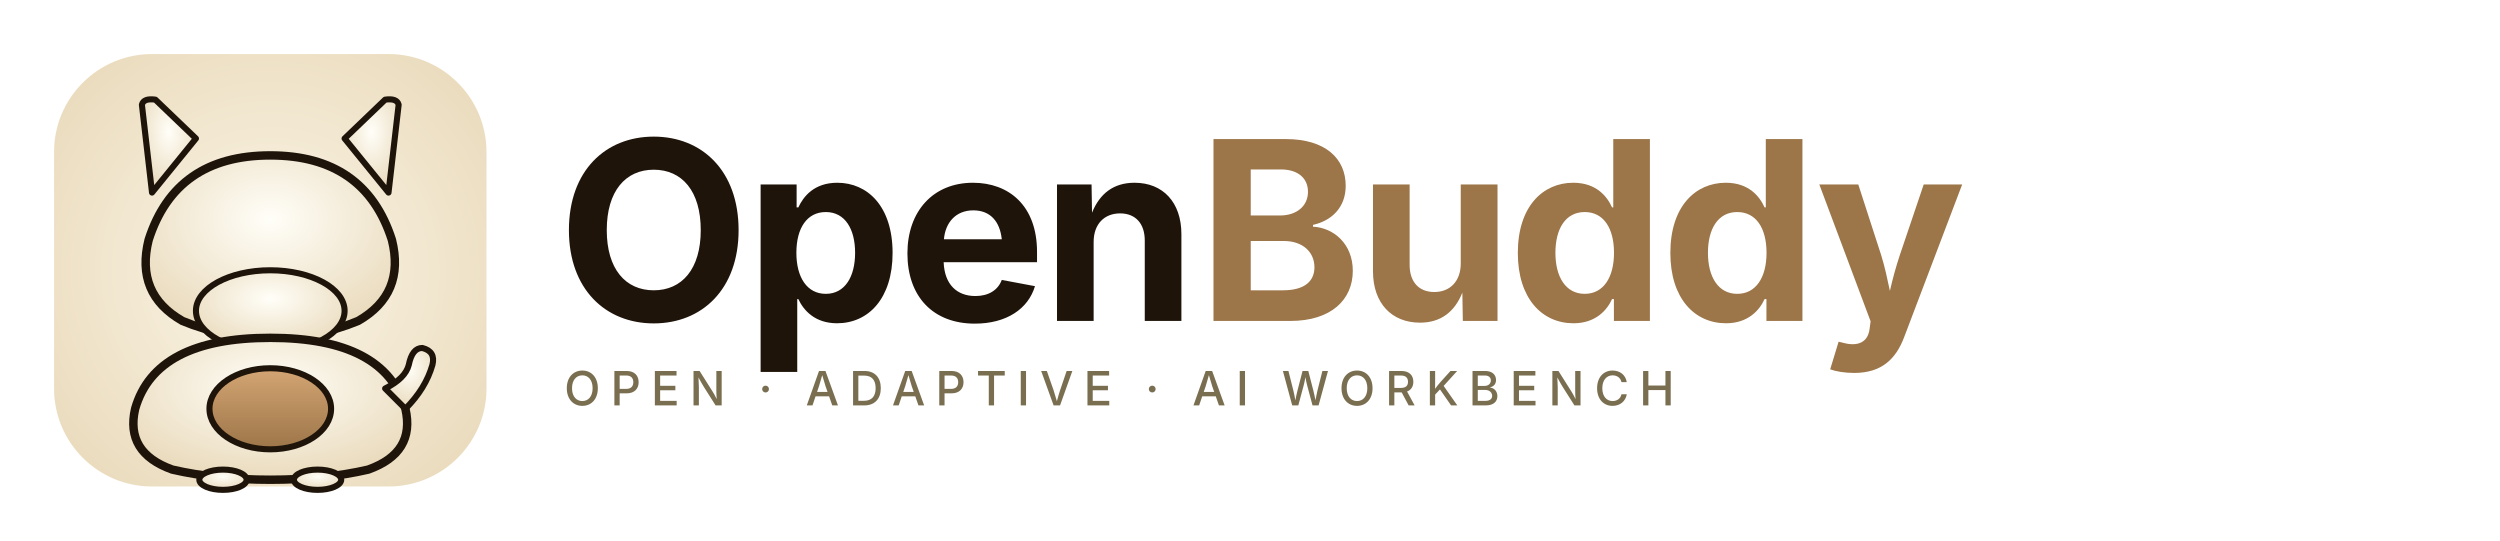
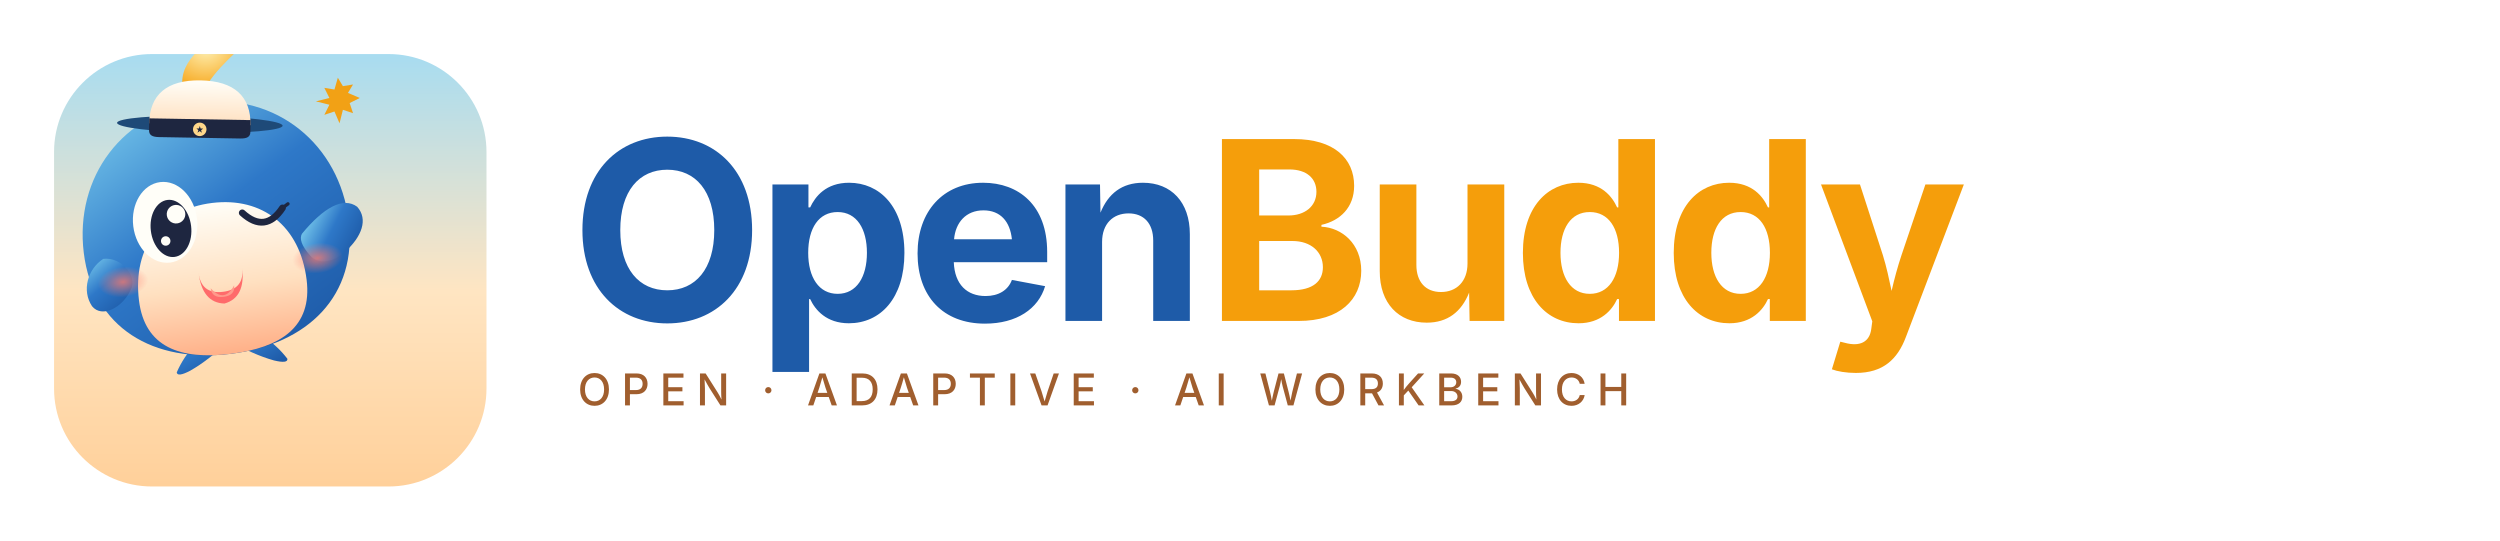
<svg xmlns="http://www.w3.org/2000/svg" width="1480" height="320" viewBox="0 0 1480 320" role="img" aria-label="OpenBuddy">
  <defs>
-     <radialGradient id="bg" cx="50%" cy="50%" r="70%">
-       <stop stop-color="#FCF7E9" />
-       <stop offset="1" stop-color="#E8D8B8" />
+     <linearGradient id="bg" x1="0" y1="0" x2="0" y2="1">
+       <stop stop-color="#A8DCF0" />
+       <stop offset=".55" stop-color="#FFE5C2" />
+       <stop offset="1" stop-color="#FFD09A" />
+     </linearGradient>
+     <linearGradient id="body" x1="0.2" y1="0" x2="0.8" y2="1">
+       <stop stop-color="#6FC0E8" />
+       <stop offset=".45" stop-color="#2E78C8" />
+       <stop offset="1" stop-color="#1E5BA8" />
+     </linearGradient>
+     <linearGradient id="belly" x1="0" y1="0" x2="0" y2="1">
+       <stop stop-color="#FFFEF8" />
+       <stop offset=".55" stop-color="#FFE0C0" />
+       <stop offset="1" stop-color="#FFB088" />
+     </linearGradient>
+     <linearGradient id="hat" x1="0" y1="0" x2="0" y2="1">
+       <stop stop-color="#FFFEF8" />
+       <stop offset="1" stop-color="#FFE0C0" />
+     </linearGradient>
+     <radialGradient id="spark" cx="35%" cy="35%" r="65%">
+       <stop stop-color="#FFEFB0" />
+       <stop offset="1" stop-color="#F59E0B" />
    </radialGradient>
-     <radialGradient id="body" cx="50%" cy="35%" r="70%">
-       <stop stop-color="#FFFEF8" />
-       <stop offset="1" stop-color="#E8D8B8" />
+     <radialGradient id="cheek" cx="50%" cy="50%" r="50%">
+       <stop stop-color="#FF7A6B" stop-opacity=".75" />
+       <stop offset="1" stop-color="#FF7A6B" stop-opacity="0" />
    </radialGradient>
-     <linearGradient id="accent" x1="0" y1="0" x2="0" y2="1">
-       <stop stop-color="#D4A574" />
-       <stop offset="1" stop-color="#9C7548" />
-     </linearGradient>
+     <clipPath id="clip">
+       <rect x="32" y="32" width="256" height="256" rx="58" />
+     </clipPath>
  </defs>
-   <g transform="translate(32 32)">
-     <rect x="0" y="0" width="256" height="256" rx="58" fill="url(#bg)" />
-     <path d="M58 82 L52 30 Q53 26 60 27 L84 50 Z" fill="url(#body)" stroke="#1F140A" stroke-width="3.6" stroke-linejoin="round" />
-     <path d="M198 82 L204 30 Q203 26 196 27 L172 50 Z" fill="url(#body)" stroke="#1F140A" stroke-width="3.6" stroke-linejoin="round" />
-     <path d="M128 60 Q72 60 56 110 Q48 142 76 158 Q100 168 128 168 Q156 168 180 158 Q208 142 200 110 Q184 60 128 60 Z" fill="url(#body)" stroke="#1F140A" stroke-width="5" stroke-linejoin="round" />
-     <ellipse cx="128" cy="152" rx="44" ry="24" fill="url(#body)" stroke="#1F140A" stroke-width="3.6" />
-     <path d="M128 168 Q60 168 48 210 Q42 236 70 246 Q96 252 128 252 Q160 252 186 246 Q214 236 208 210 Q196 168 128 168 Z" fill="url(#body)" stroke="#1F140A" stroke-width="5" stroke-linejoin="round" />
-     <ellipse cx="128" cy="210" rx="36" ry="24" fill="url(#accent)" stroke="#1F140A" stroke-width="3.6" />
-     <ellipse cx="100" cy="252" rx="14" ry="6" fill="url(#body)" stroke="#1F140A" stroke-width="3.6" />
-     <ellipse cx="156" cy="252" rx="14" ry="6" fill="url(#body)" stroke="#1F140A" stroke-width="3.6" />
-     <path d="M208 210 Q220 198 224 184 Q226 176 218 174 Q212 174 210 184 Q208 192 196 198 Z" fill="url(#body)" stroke="#1F140A" stroke-width="3.6" stroke-linejoin="round" />
+   <g transform="translate(0 0)">
+     <g clip-path="url(#clip)">
+       <rect x="32" y="32" width="256" height="256" fill="url(#bg)" />
+       <g transform="rotate(-7 128 140)">
+         <path d="M 120 56 C 115 38, 130 28, 150 18 C 160 13, 170 13, 165 23 C 155 33, 140 40, 130 55 Z" fill="url(#spark)" />
+         <circle cx="160" cy="20" r="2.5" fill="#FFD78A" />
+         <circle cx="175" cy="15" r="2" fill="#FFD78A" />
+         <circle cx="145" cy="13" r="2" fill="#FFD78A" />
+         <circle cx="183" cy="28" r="1.5" fill="#FFD78A" />
+         <path d="M 125 192 Q 105 200 95 217 Q 95 220 103 217 Q 115 212 128 202 Z" fill="url(#body)" />
+         <path d="M 131 192 Q 151 200 161 217 Q 161 220 153 217 Q 141 212 128 202 Z" fill="url(#body)" />
+         <path d="M 128 60 C 174 60, 207 95, 207 140 C 207 185, 174 210, 128 210 C 82 210, 49 185, 49 140 C 49 95, 82 60, 128 60 Z" fill="url(#body)" />
+         <path d="M 60 145 C 50 150, 45 162, 50 172 C 55 180, 68 175, 74 165 C 79 158, 71 145, 60 145 Z" fill="url(#body)" />
+         <g transform="rotate(-35 197 150)">
+           <path d="M 185 135 C 205 132, 218 135, 220 145 C 220 155, 210 160, 197 160 C 187 160, 180 155, 180 148 C 180 140, 182 136, 185 135 Z" fill="url(#body)" />
+         </g>
+         <path d="M 128 120 C 158 120, 178 140, 178 172 C 178 200, 158 210, 128 210 C 98 210, 78 200, 78 172 C 78 140, 98 120, 128 120 Z" fill="url(#belly)" />
+         <ellipse cx="70" cy="160" rx="15" ry="9" fill="url(#cheek)" />
+         <ellipse cx="186" cy="160" rx="15" ry="9" fill="url(#cheek)" />
+         <ellipse cx="99" cy="128" rx="19" ry="24" fill="#FFFEF8" />
+         <ellipse cx="102" cy="132" rx="12" ry="17" fill="#1E2640" />
+         <circle cx="106" cy="124" r="5.5" fill="#FFFEF8" />
+         <circle cx="98" cy="139" r="2.8" fill="#FFFEF8" />
+         <path d="M 145 128 Q 157 142 169 128" fill="none" stroke="#1E2640" stroke-width="4" stroke-linecap="round" />
+         <path d="M 169 128 l 3.5 -2" stroke="#1E2640" stroke-width="2" stroke-linecap="round" />
+         <path d="M 115 160 Q 115 178, 128 180 Q 141 178, 141 160 Q 141 173, 128 173 Q 115 173, 115 160 Z" fill="#FF6B6B" />
+         <path d="M 121 170 Q 128 180, 135 170 Q 135 176, 128 176 Q 121 176, 121 170 Z" fill="#FF9A8B" />
+         <g transform="rotate(8 128 62)">
+           <ellipse cx="128" cy="73" rx="49" ry="5" fill="#1E4A78" />
+           <path d="M 98 73 C 98 56, 108 47, 128 47 C 148 47, 158 56, 158 73 Z" fill="url(#hat)" />
+           <path d="M 98 70 L 158 70 L 158 77 C 158 80, 156 81, 152 81 L 104 81 C 100 81, 98 80, 98 77 Z" fill="#1E2640" />
+           <g transform="translate(128 76)">
+             <circle r="4" fill="#FFD78A" />
+             <path d="M 0 -2 L .5 -.5 L 2 -.5 L .8 .5 L 1.3 2 L 0 1 L -1.3 2 L -.8 .5 L -2 -.5 L -.5 -.5 Z" fill="#1E2640" />
+           </g>
+         </g>
+       </g>
+       <g transform="translate(200 60)" opacity=".95">
+         <path d="M 0 -14 L 3 -9 L 9 -10 L 6 -5 L 13 -2 L 7 1 L 9 7 L 3 5 L 1 13 L -2 6 L -8 8 L -5 2 L -13 0 L -5 -2 L -8 -8 L -2 -7 Z" fill="#F59E0B" />
+       </g>
+     </g>
  </g>
-   <g transform="translate(330 0)" font-family="Inter, -apple-system, BlinkMacSystemFont, 'Segoe UI', Roboto, system-ui, sans-serif">
-     <text x="0" y="190" font-size="148" font-weight="700" letter-spacing="-3" fill="#1F140A">Open<tspan font-weight="700" fill="#9C7548">Buddy</tspan>
+   <g transform="translate(338 0)" font-family="Inter, -apple-system, BlinkMacSystemFont, 'Segoe UI', Roboto, system-ui, sans-serif">
+     <text x="0" y="190" font-size="148" font-weight="700" letter-spacing="-4" fill="#1E5BA8">Open<tspan font-weight="700" fill="#F59E0B">Buddy</tspan>
    </text>
-     <text x="4" y="240" font-size="28" font-weight="500" letter-spacing="6" fill="#7A6E50">OPEN · ADAPTIVE · AI WORKBENCH</text>
+     <text x="4" y="240" font-size="26" font-weight="500" letter-spacing="6" fill="#A05E2E">OPEN · ADAPTIVE · AI WORKBENCH</text>
  </g>
</svg>
